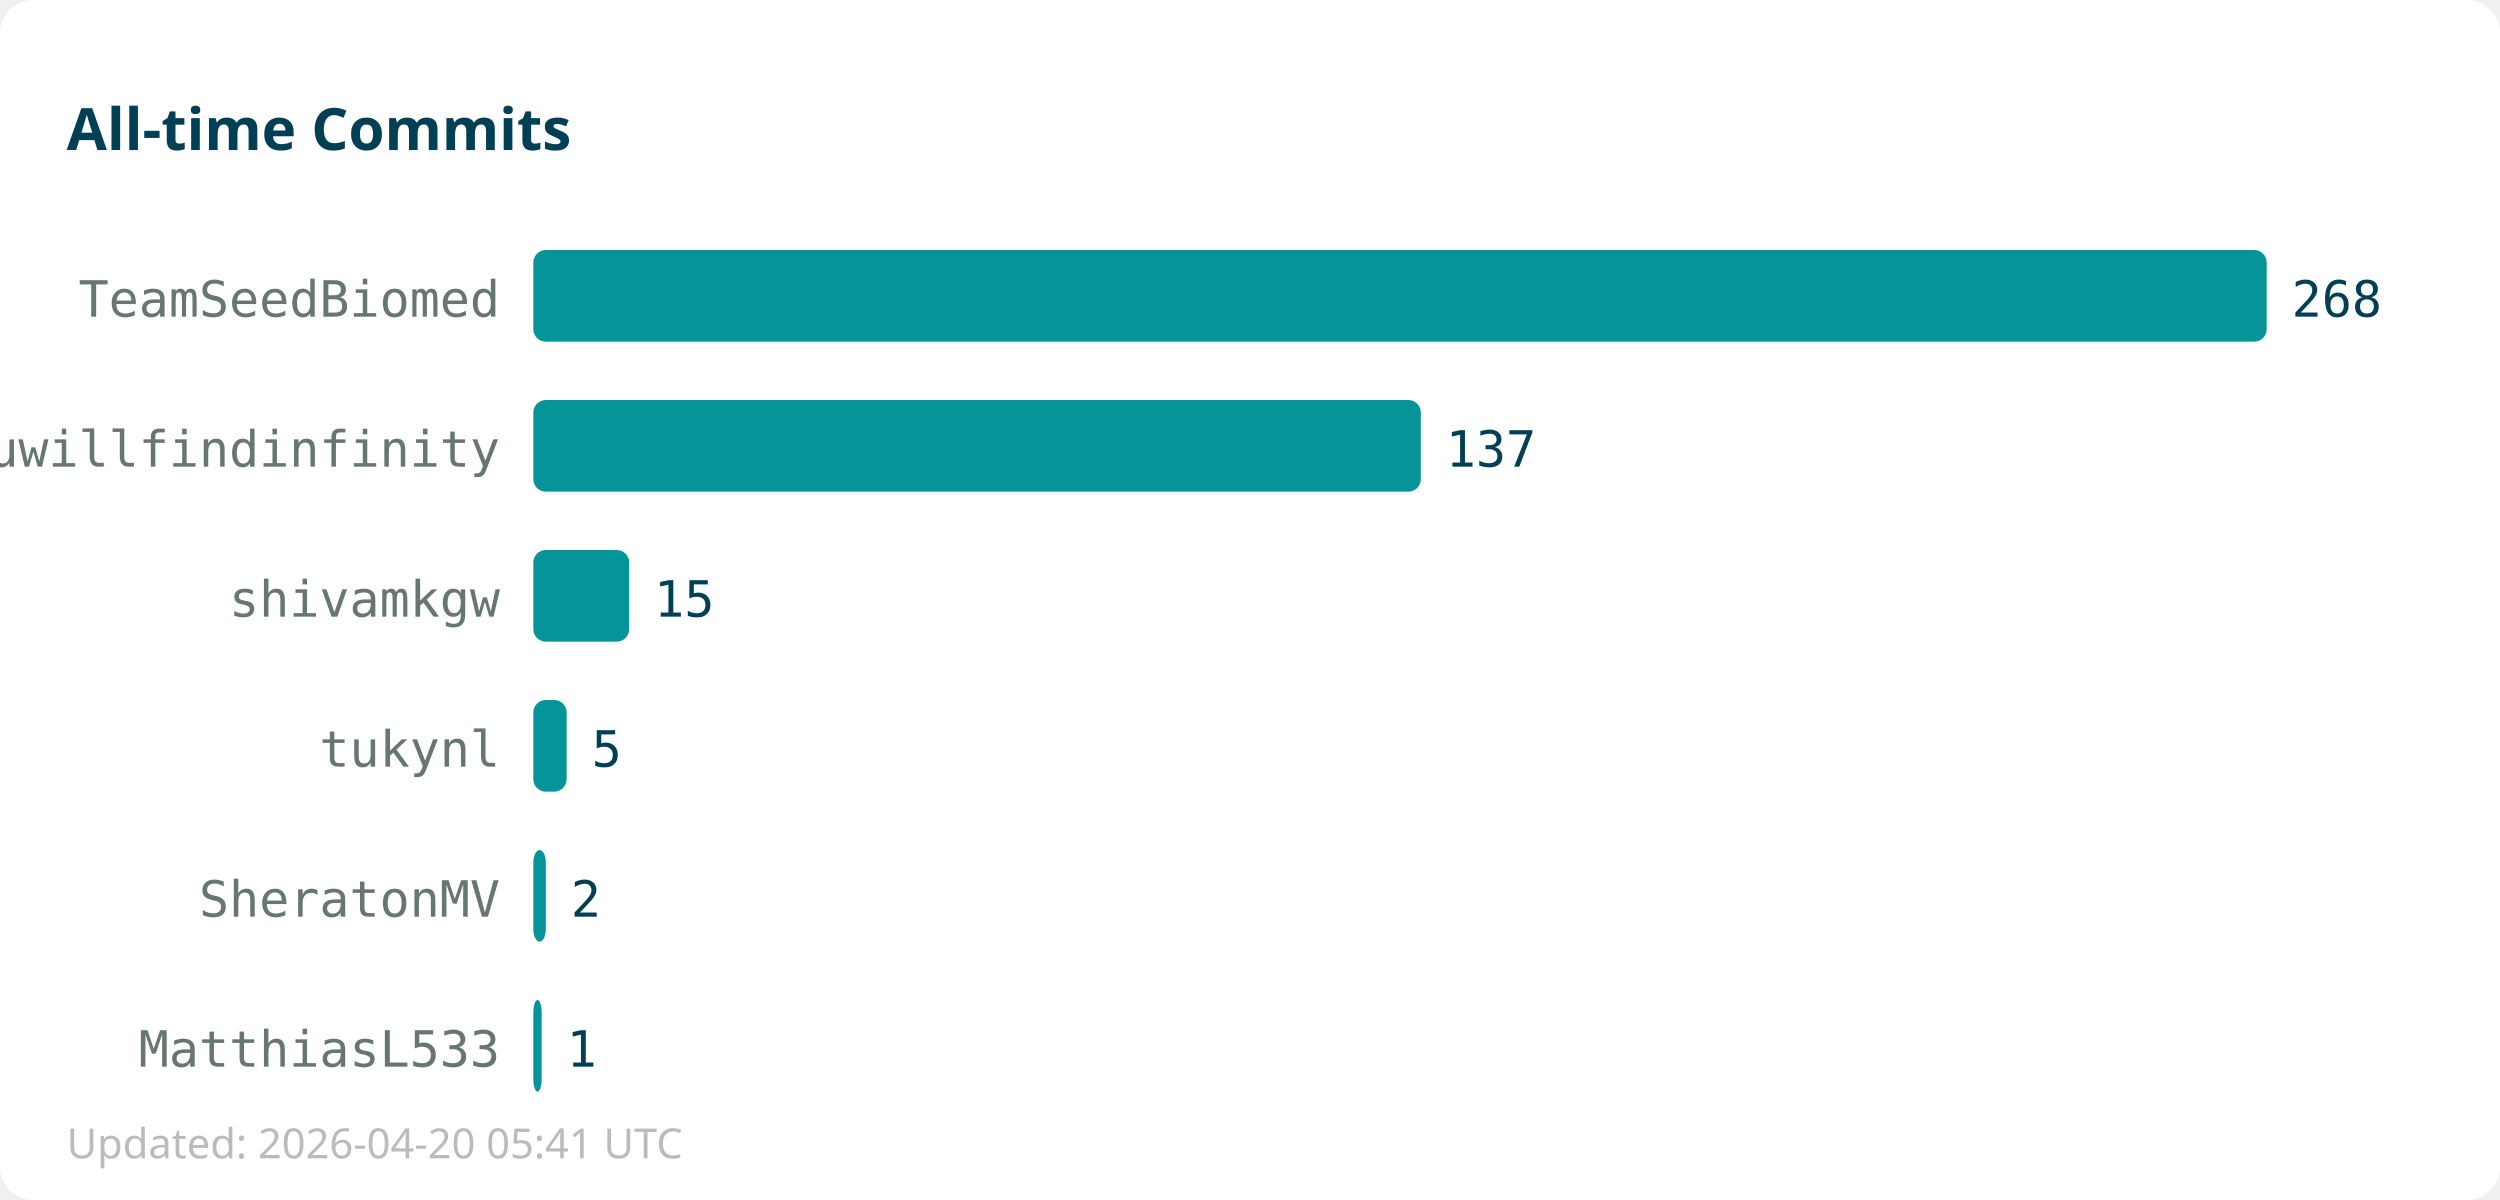
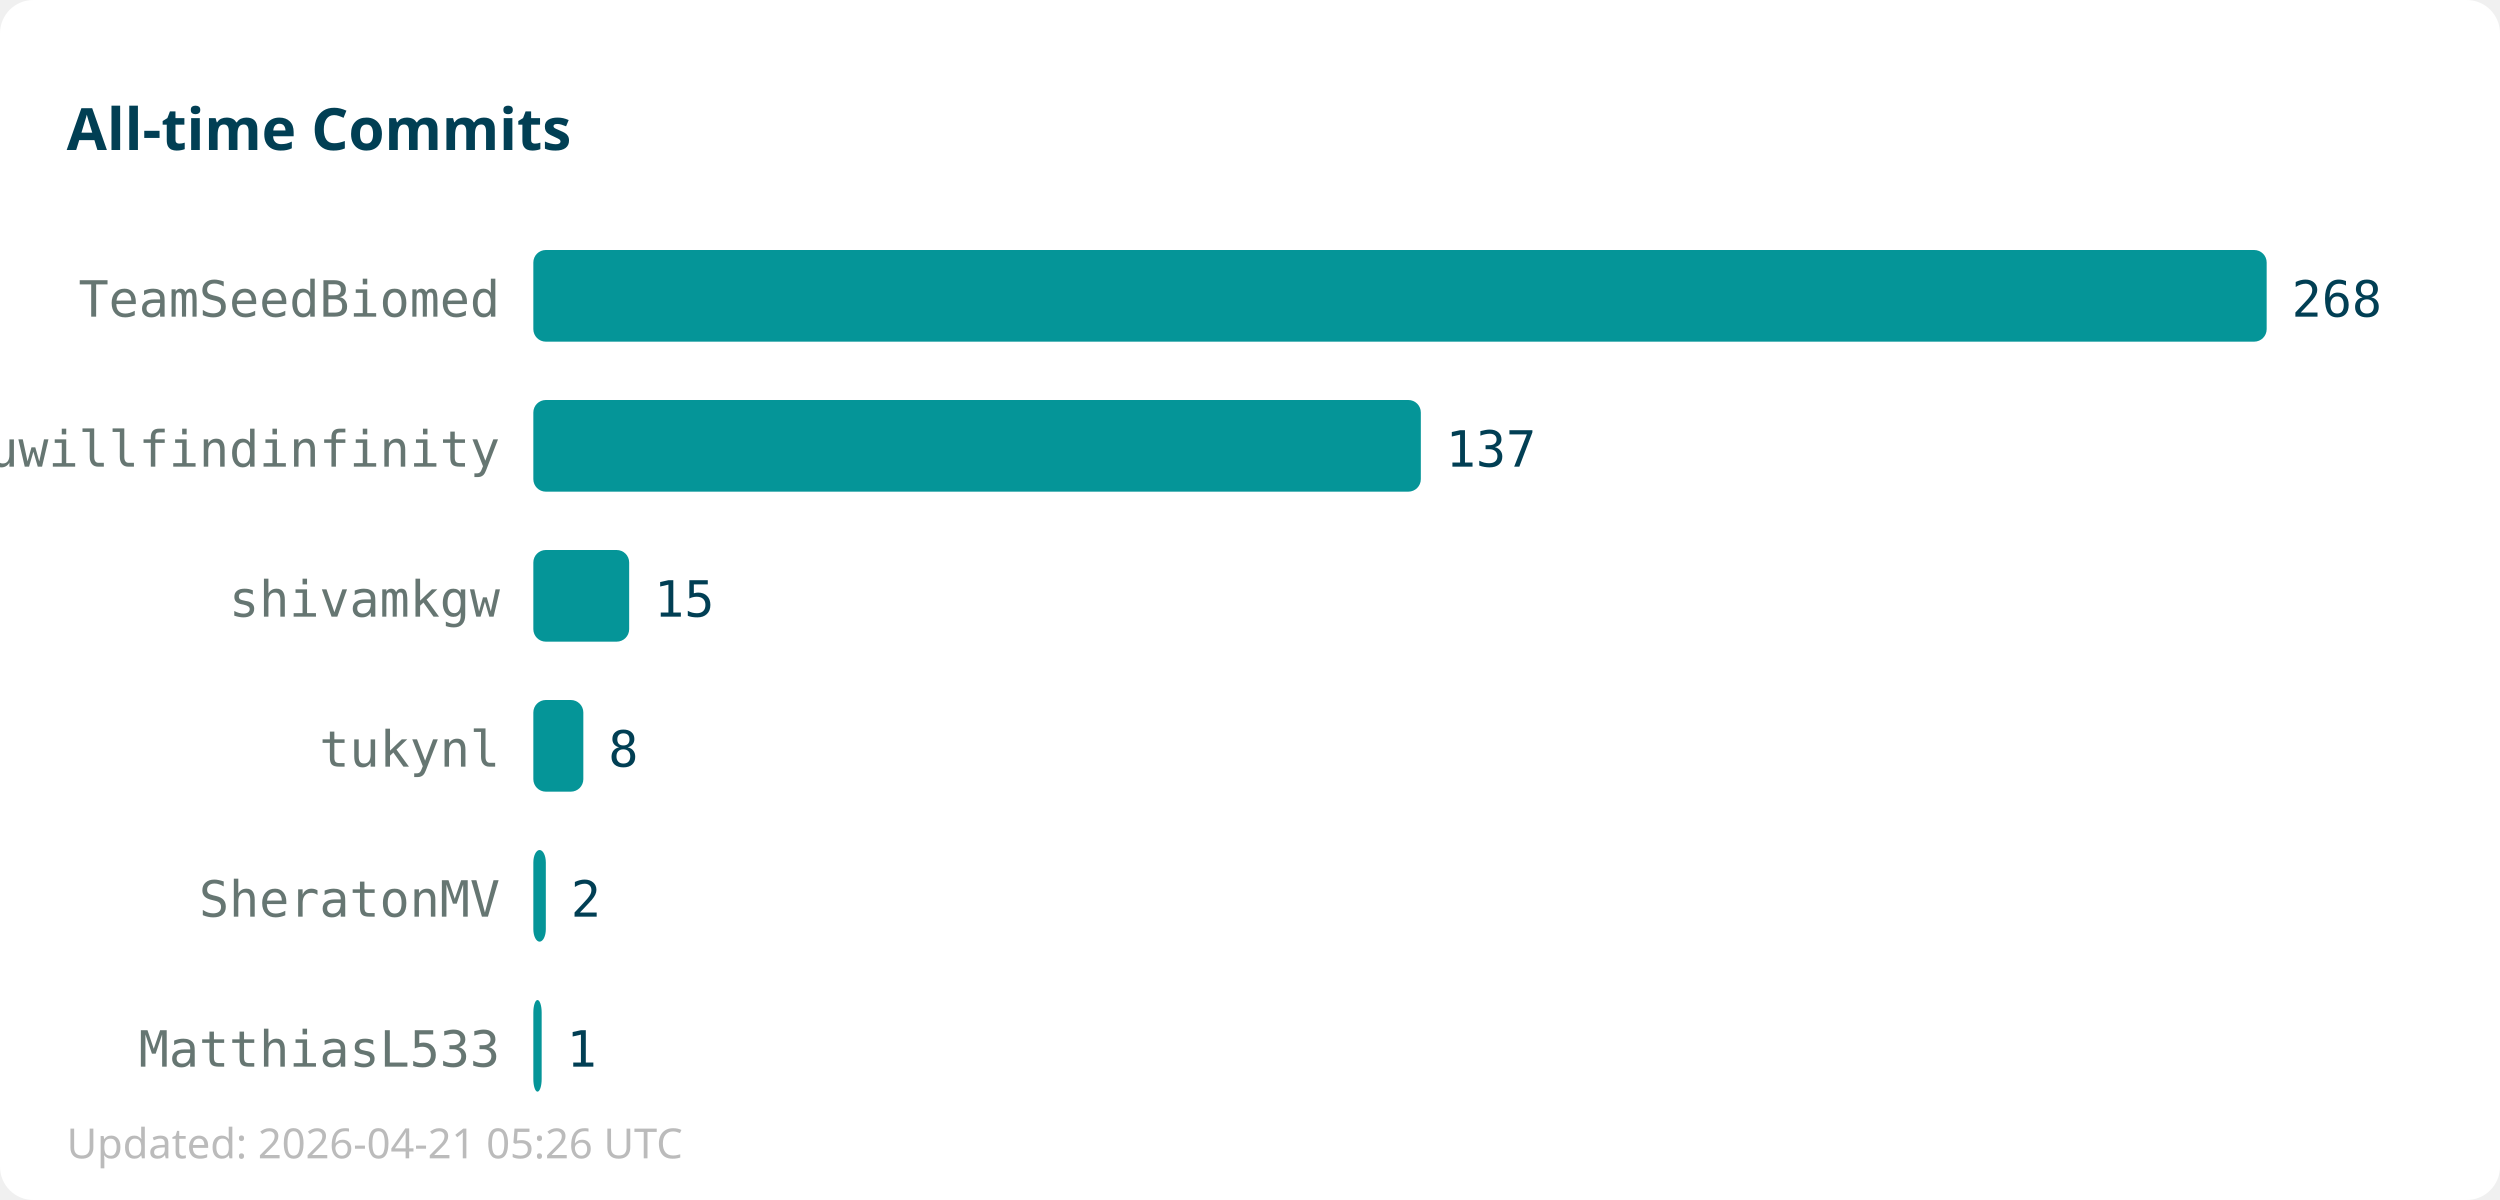
<svg xmlns="http://www.w3.org/2000/svg" width="600" height="288">
  <rect width="600" height="288" fill="#ffffff" rx="8" />
  <text x="16" y="36" font-family="sans-serif" font-size="14" font-weight="bold" fill="#013f54">All-time Commits</text>
  <text x="120" y="76" text-anchor="end" font-family="monospace" font-size="12" fill="#667672">TeamSeedBiomed</text>
  <rect x="128" y="60" width="416" height="22" fill="#059598" rx="3" />
  <text x="550" y="76" font-family="monospace" font-size="12" fill="#013f54">268</text>
  <text x="120" y="112" text-anchor="end" font-family="monospace" font-size="12" fill="#667672">youwillfindinfinity</text>
  <rect x="128" y="96" width="213" height="22" fill="#059598" rx="3" />
  <text x="347" y="112" font-family="monospace" font-size="12" fill="#013f54">137</text>
  <text x="120" y="148" text-anchor="end" font-family="monospace" font-size="12" fill="#667672">shivamkgw</text>
  <rect x="128" y="132" width="23" height="22" fill="#059598" rx="3" />
  <text x="157" y="148" font-family="monospace" font-size="12" fill="#013f54">15</text>
  <text x="120" y="184" text-anchor="end" font-family="monospace" font-size="12" fill="#667672">tukynl</text>
-   <rect x="128" y="168" width="8" height="22" fill="#059598" rx="3" />
-   <text x="142" y="184" font-family="monospace" font-size="12" fill="#013f54">5</text>
+   <rect x="128" y="168" width="12" height="22" fill="#059598" rx="3" />
+   <text x="146" y="184" font-family="monospace" font-size="12" fill="#013f54">8</text>
  <text x="120" y="220" text-anchor="end" font-family="monospace" font-size="12" fill="#667672">SheratonMV</text>
  <rect x="128" y="204" width="3" height="22" fill="#059598" rx="3" />
  <text x="137" y="220" font-family="monospace" font-size="12" fill="#013f54">2</text>
  <text x="120" y="256" text-anchor="end" font-family="monospace" font-size="12" fill="#667672">MatthiasL533</text>
  <rect x="128" y="240" width="2" height="22" fill="#059598" rx="3" />
  <text x="136" y="256" font-family="monospace" font-size="12" fill="#013f54">1</text>
-   <text x="16" y="278" font-family="sans-serif" font-size="10" fill="#bbbbbb">Updated: 2026-04-20 05:41 UTC</text>
+   <text x="16" y="278" font-family="sans-serif" font-size="10" fill="#bbbbbb">Updated: 2026-04-21 05:26 UTC</text>
</svg>
